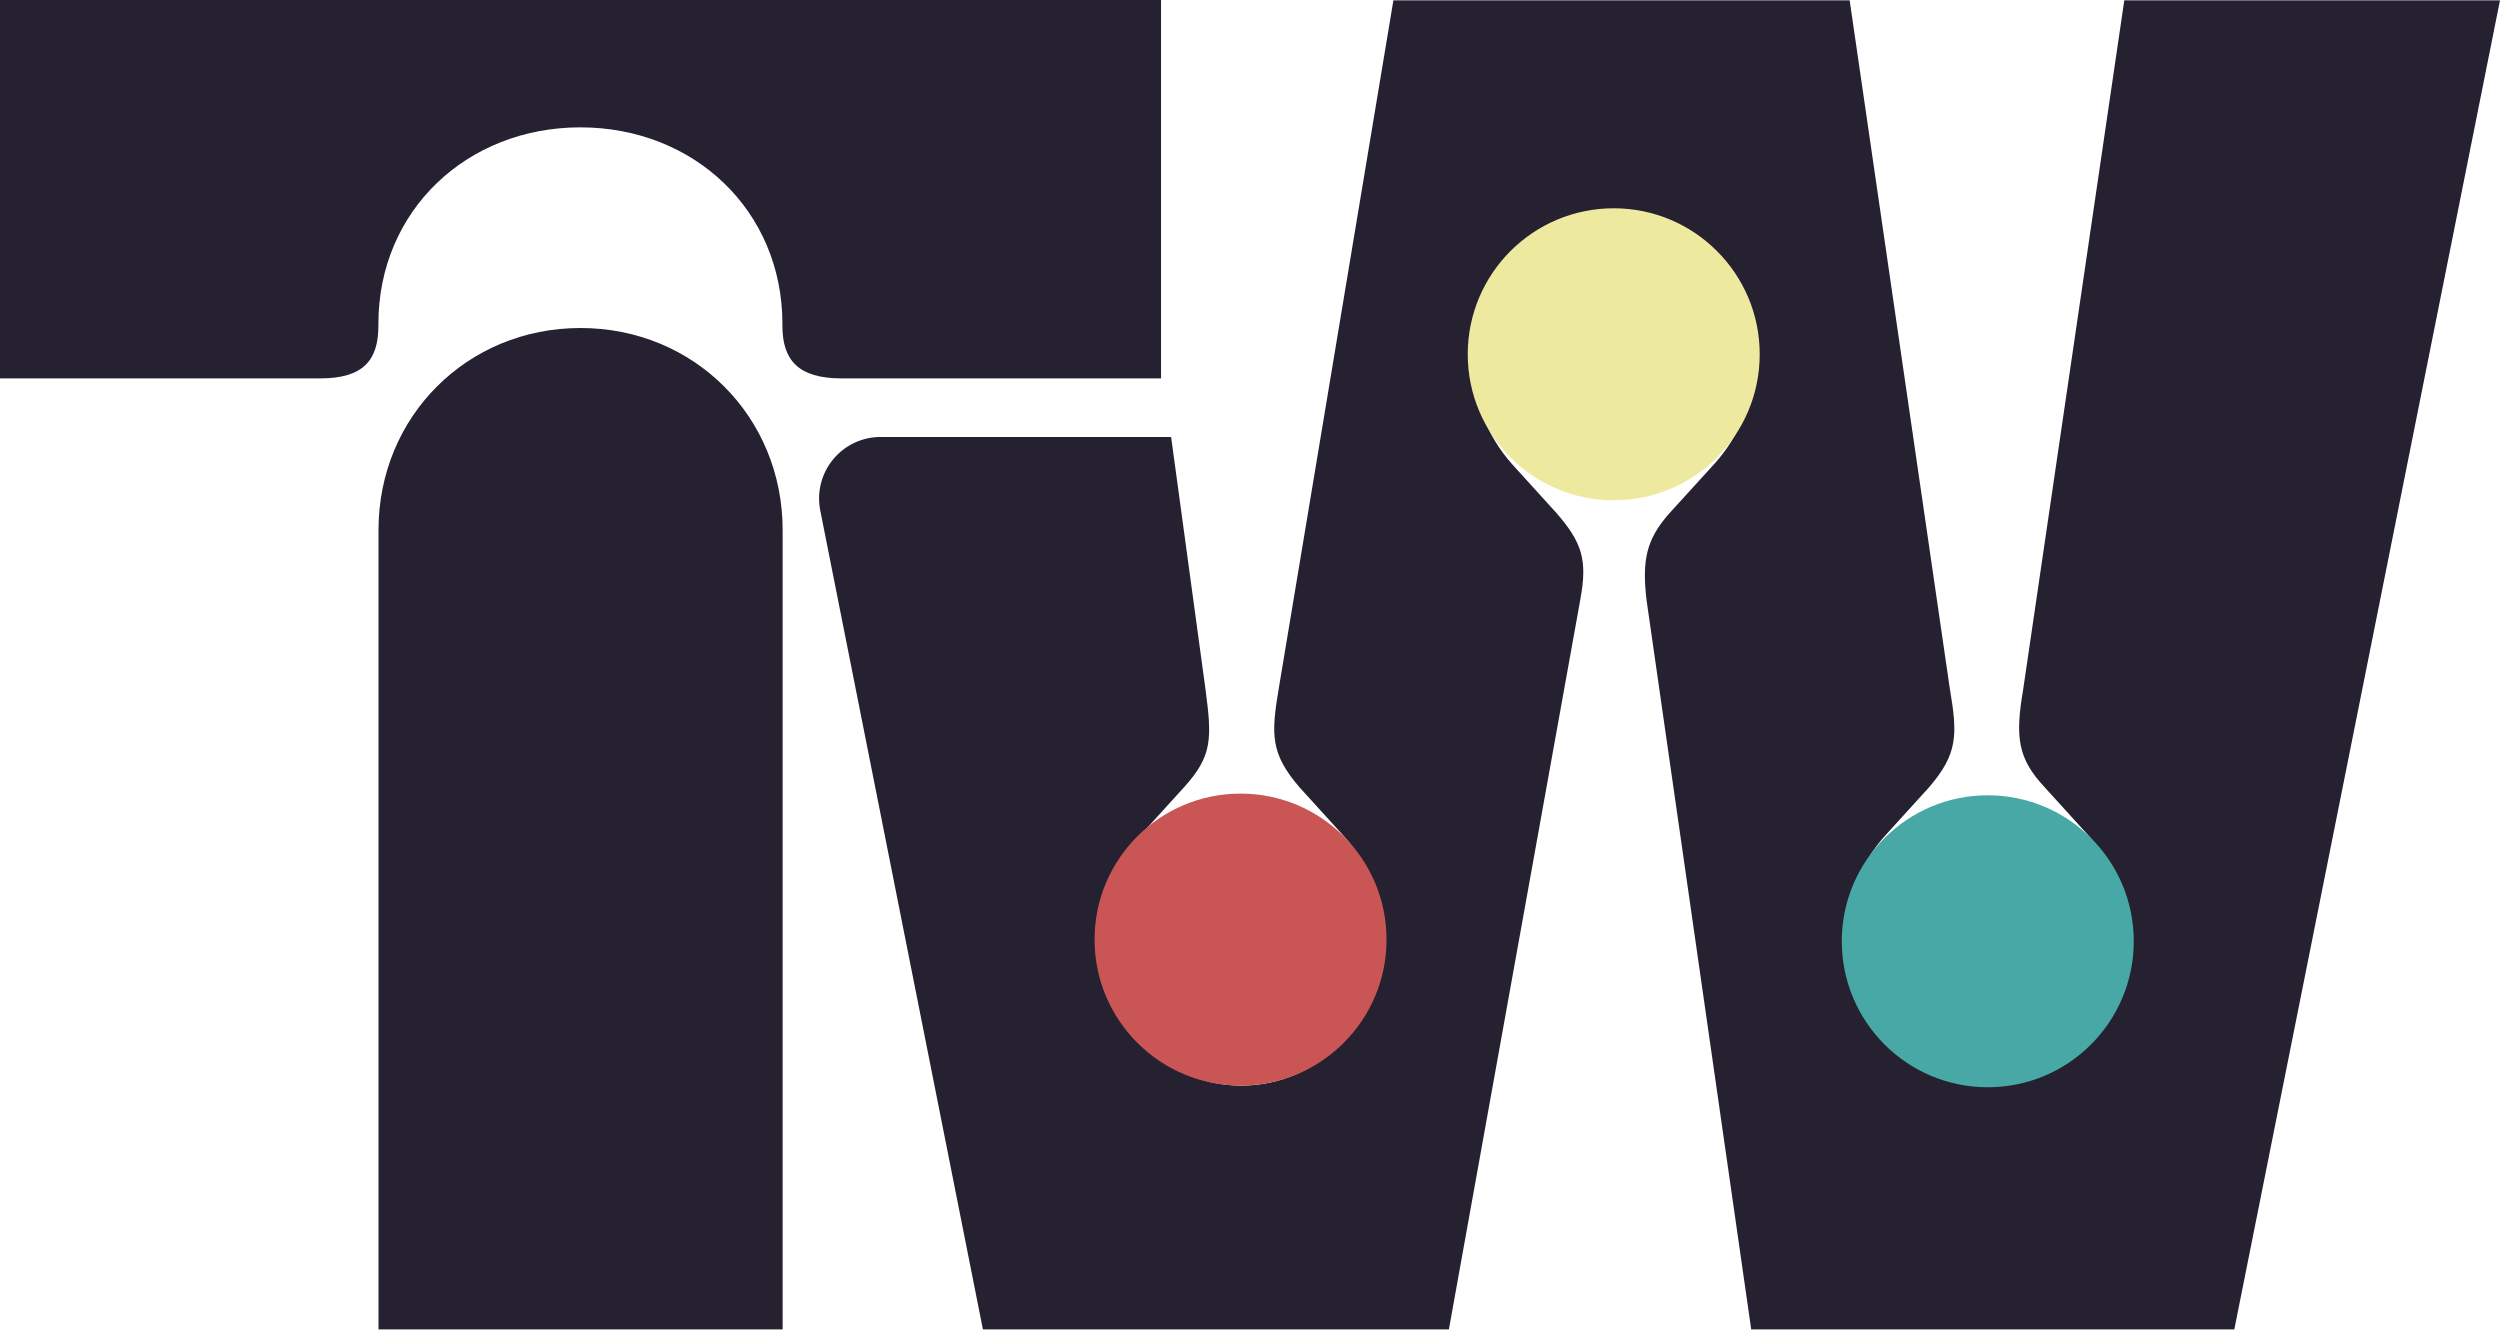
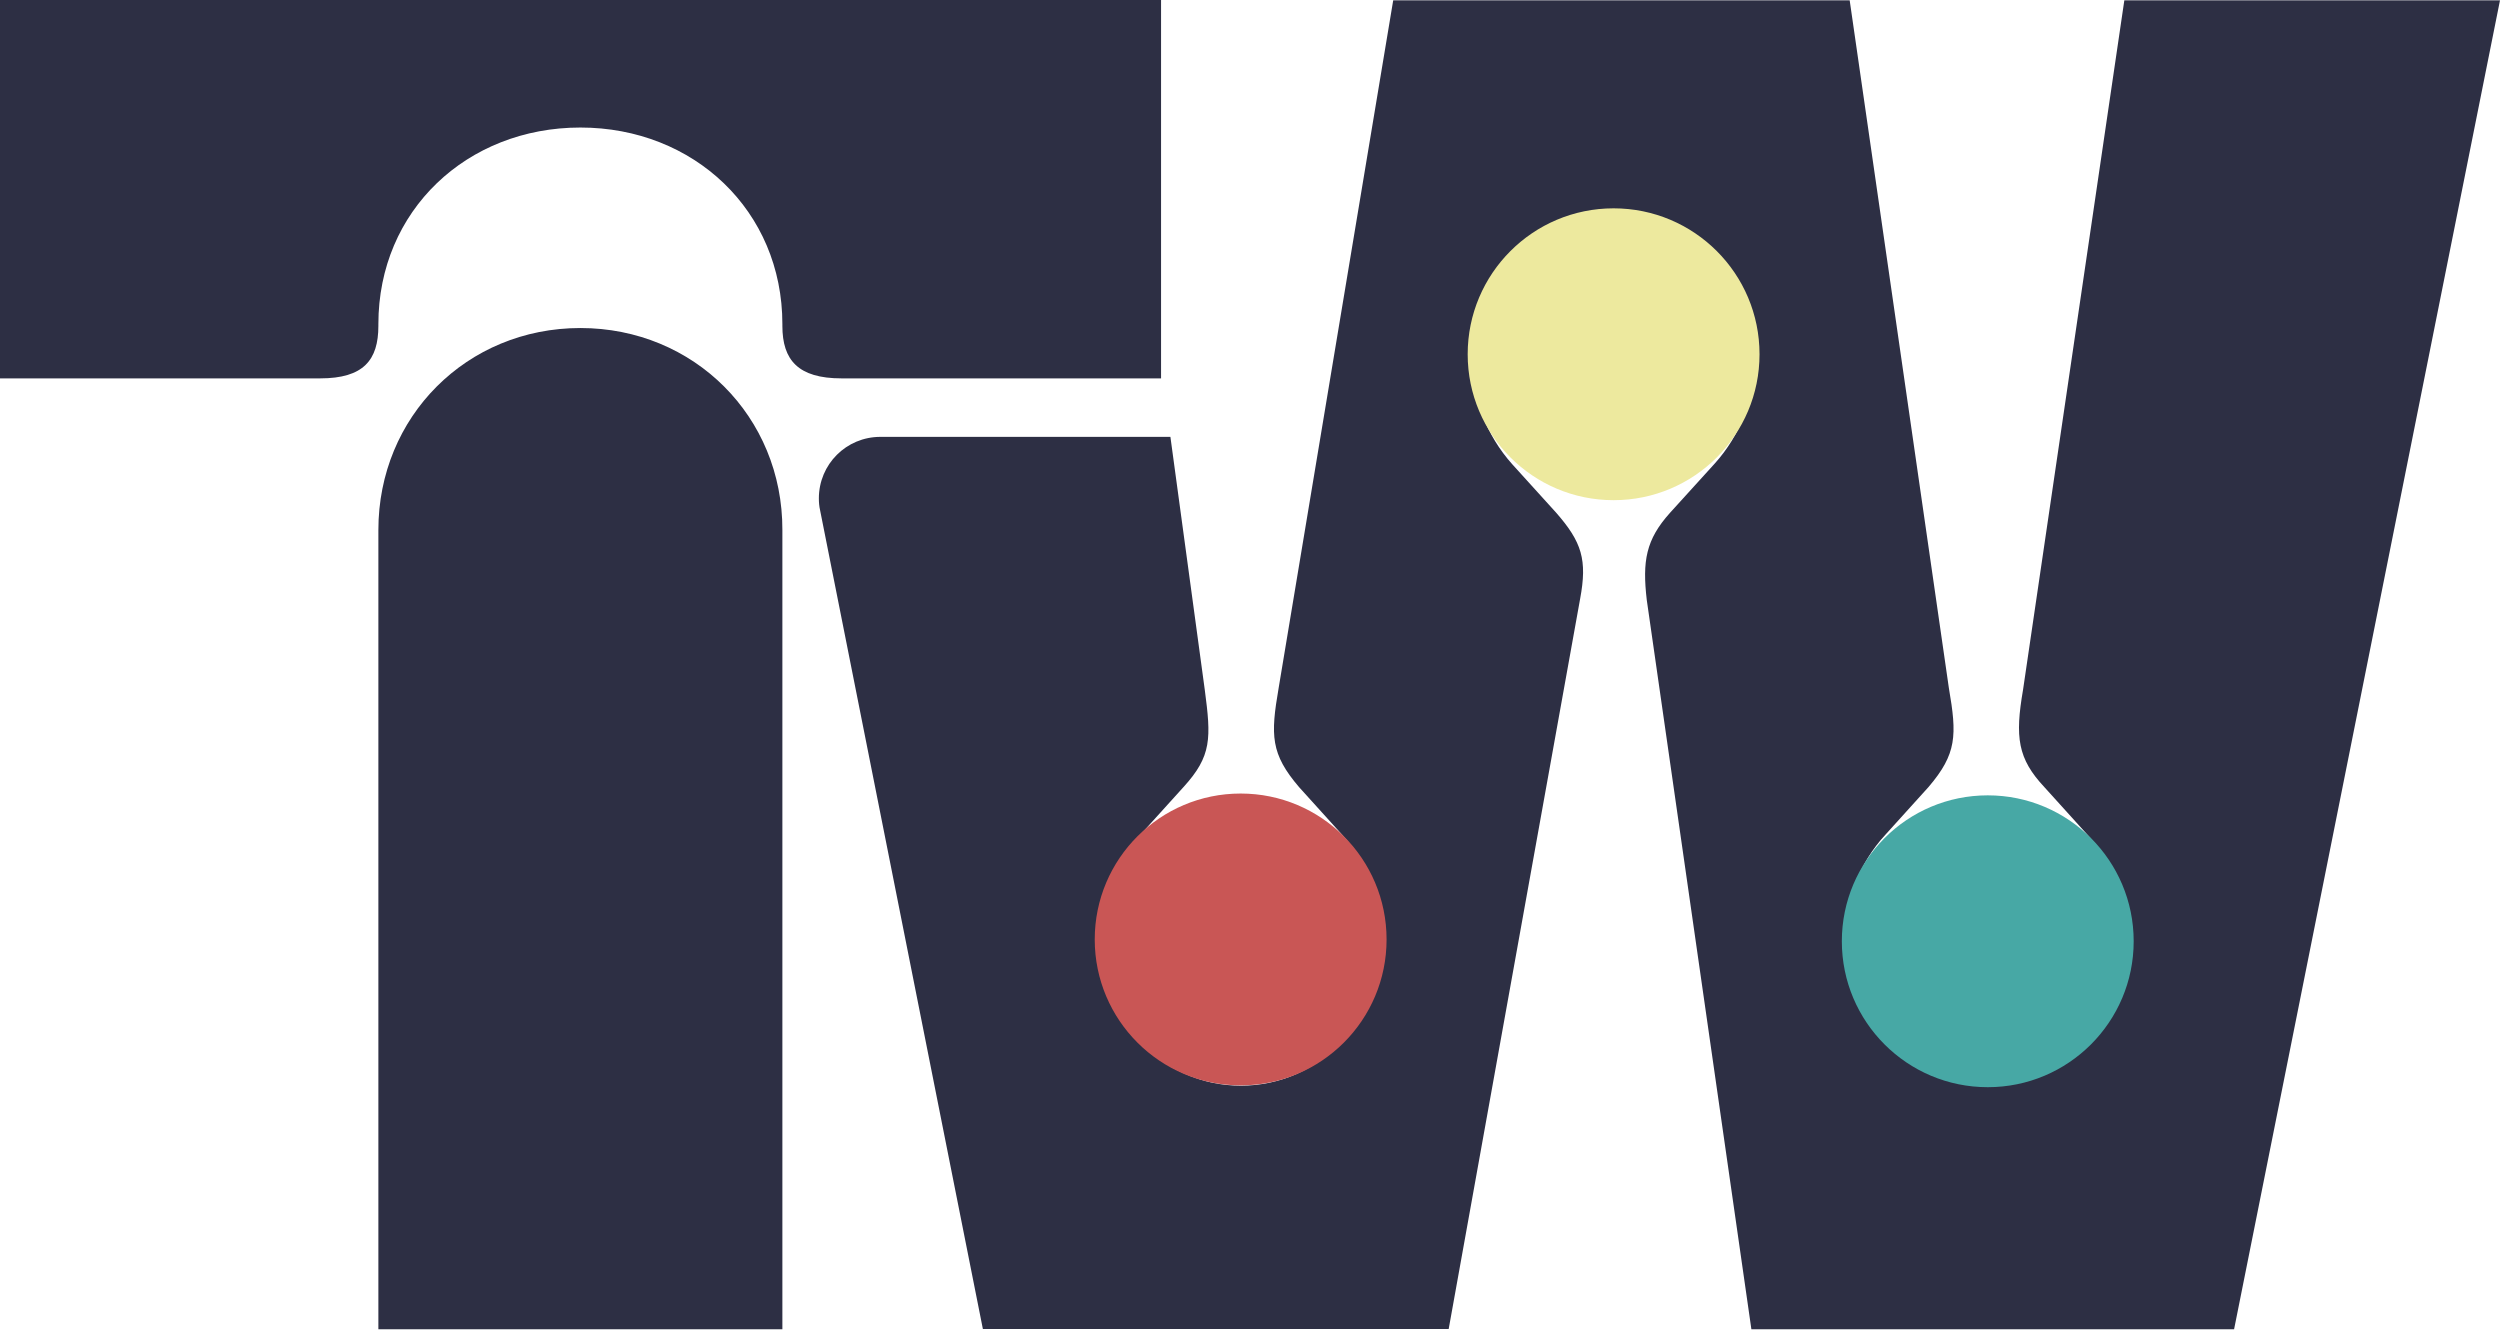
- <svg xmlns="http://www.w3.org/2000/svg" viewBox="0 0 829.17 440.91">
-   <defs>
-     <style>.cls-1{fill:#252131;}.cls-2{fill:#47a8a5;}.cls-3{fill:#ede99e;}.cls-4{fill:#c95655;}</style>
-   </defs>
-   <g id="Layer_2" data-name="Layer 2">
-     <g id="Layer_1-2" data-name="Layer 1">
-       <path class="cls-1" d="M704.56.1,671,228.8c-2.67,15.68-1.78,22.75,7.12,32.28l14.24,15.68A50.83,50.83,0,0,1,706,311.5c0,26.74-20.77,48.56-46.88,48.56s-46.87-21.82-46.87-48.56a50.51,50.51,0,0,1,13.35-34.74l14.24-15.68c9.49-11.07,9.49-17.21,6.82-32.89L613.47.1H462.15l-38,228.09c-2.67,15.68-2.67,21.82,6.82,32.89l14.24,15.68A50.52,50.52,0,0,1,458.6,311.5c0,26.74-20.77,48.56-46.88,48.56s-46.88-21.82-46.88-48.56a50.83,50.83,0,0,1,13.65-34.74l14.24-15.68c9.49-10.45,9.2-16.29,7.12-32.28l-11.43-83.87H292.05a20.4,20.4,0,0,0-20,24.36L326,440.91H480.55l43.62-242.23c2.37-12.91.59-18.75-8-28.59l-14.53-16a52.37,52.37,0,0,1-13.35-35.05c0-27,21.06-48.56,46.87-48.56S582,92,582,119.06a51.59,51.59,0,0,1-13.35,34.74l-14.83,16.29c-8,8.92-9.2,16-7.72,28.9l34.72,241.92H741.05L829.17.1Z" />
-       <path class="cls-1" d="M192.54,108.79c-37.65,0-67,29.38-67,67V440.91H259.58V175.82C259.58,138.17,230.19,108.79,192.54,108.79Z" />
-       <path class="cls-1" d="M385.08,125.5V0H0V125.5H106.22c14.38,0,19.28-6.12,19.28-17.45v-.61c0-37.65,29.39-65.2,67-65.2s67,27.55,67,65.2v.61c0,11.33,5.2,17.45,19.59,17.45Z" />
-       <circle class="cls-2" cx="659.28" cy="312.19" r="48.42" />
-       <circle class="cls-3" cx="535.22" cy="117.5" r="48.42" />
-       <circle class="cls-4" cx="411.45" cy="311.63" r="48.42" />
+ <svg xmlns="http://www.w3.org/2000/svg" version="1.1" id="Layer_1" x="0px" y="0px" viewBox="0 0 829.2 440.9" style="enable-background:new 0 0 829.2 440.9;" xml:space="preserve">
+   <style type="text/css">
+ 	.st0{fill:#2D2F44;}
+ 	.st1{fill:#47A8A5;}
+ 	.st2{fill:#EDE99E;}
+ 	.st3{fill:#C95655;}
+ </style>
+   <g id="Layer_2_00000003084089934040673930000002496004305597821838_">
+     <g id="Layer_1-2">
+       <path class="st0" d="M704.6,0.1L671,228.8c-2.7,15.7-1.8,22.8,7.1,32.3l14.2,15.7c8.8,9.4,13.7,21.8,13.6,34.7    c0,26.7-20.8,48.6-46.9,48.6s-46.9-21.8-46.9-48.6c-0.1-12.9,4.6-25.3,13.3-34.7l14.2-15.7c9.5-11.1,9.5-17.2,6.8-32.9L613.5,0.1    H462.1l-38,228.1c-2.7,15.7-2.7,21.8,6.8,32.9l14.2,15.7c8.7,9.5,13.5,21.9,13.4,34.7c0,26.7-20.8,48.6-46.9,48.6    s-46.9-21.8-46.9-48.6c0-12.9,4.9-25.3,13.6-34.7l14.2-15.7c9.5-10.4,9.2-16.3,7.1-32.3l-11.4-83.9H292    c-11.3,0-20.4,9.1-20.4,20.4c0,1.3,0.1,2.6,0.4,3.9l54,271.6h154.5l43.6-242.2c2.4-12.9,0.6-18.8-8-28.6l-14.5-16    c-8.6-9.6-13.4-22.1-13.4-35.1c0-27,21.1-48.6,46.9-48.6S582,92,582,119.1c0,12.8-4.7,25.2-13.3,34.7l-14.8,16.3    c-8,8.9-9.2,16-7.7,28.9l34.7,241.9H741L829.2,0.1H704.6z" />
+       <path class="st0" d="M192.5,108.8c-37.7,0-67,29.4-67,67v265.1h134V175.8C259.6,138.2,230.2,108.8,192.5,108.8z" />
+       <path class="st0" d="M385.1,125.5V0H0v125.5h106.2c14.4,0,19.3-6.1,19.3-17.4v-0.6c0-37.7,29.4-65.2,67-65.2s67,27.6,67,65.2v0.6    c0,11.3,5.2,17.4,19.6,17.4H385.1z" />
+       <circle class="st1" cx="659.3" cy="312.2" r="48.4" />
+       <circle class="st2" cx="535.2" cy="117.5" r="48.4" />
+       <circle class="st3" cx="411.5" cy="311.6" r="48.4" />
    </g>
  </g>
</svg>
